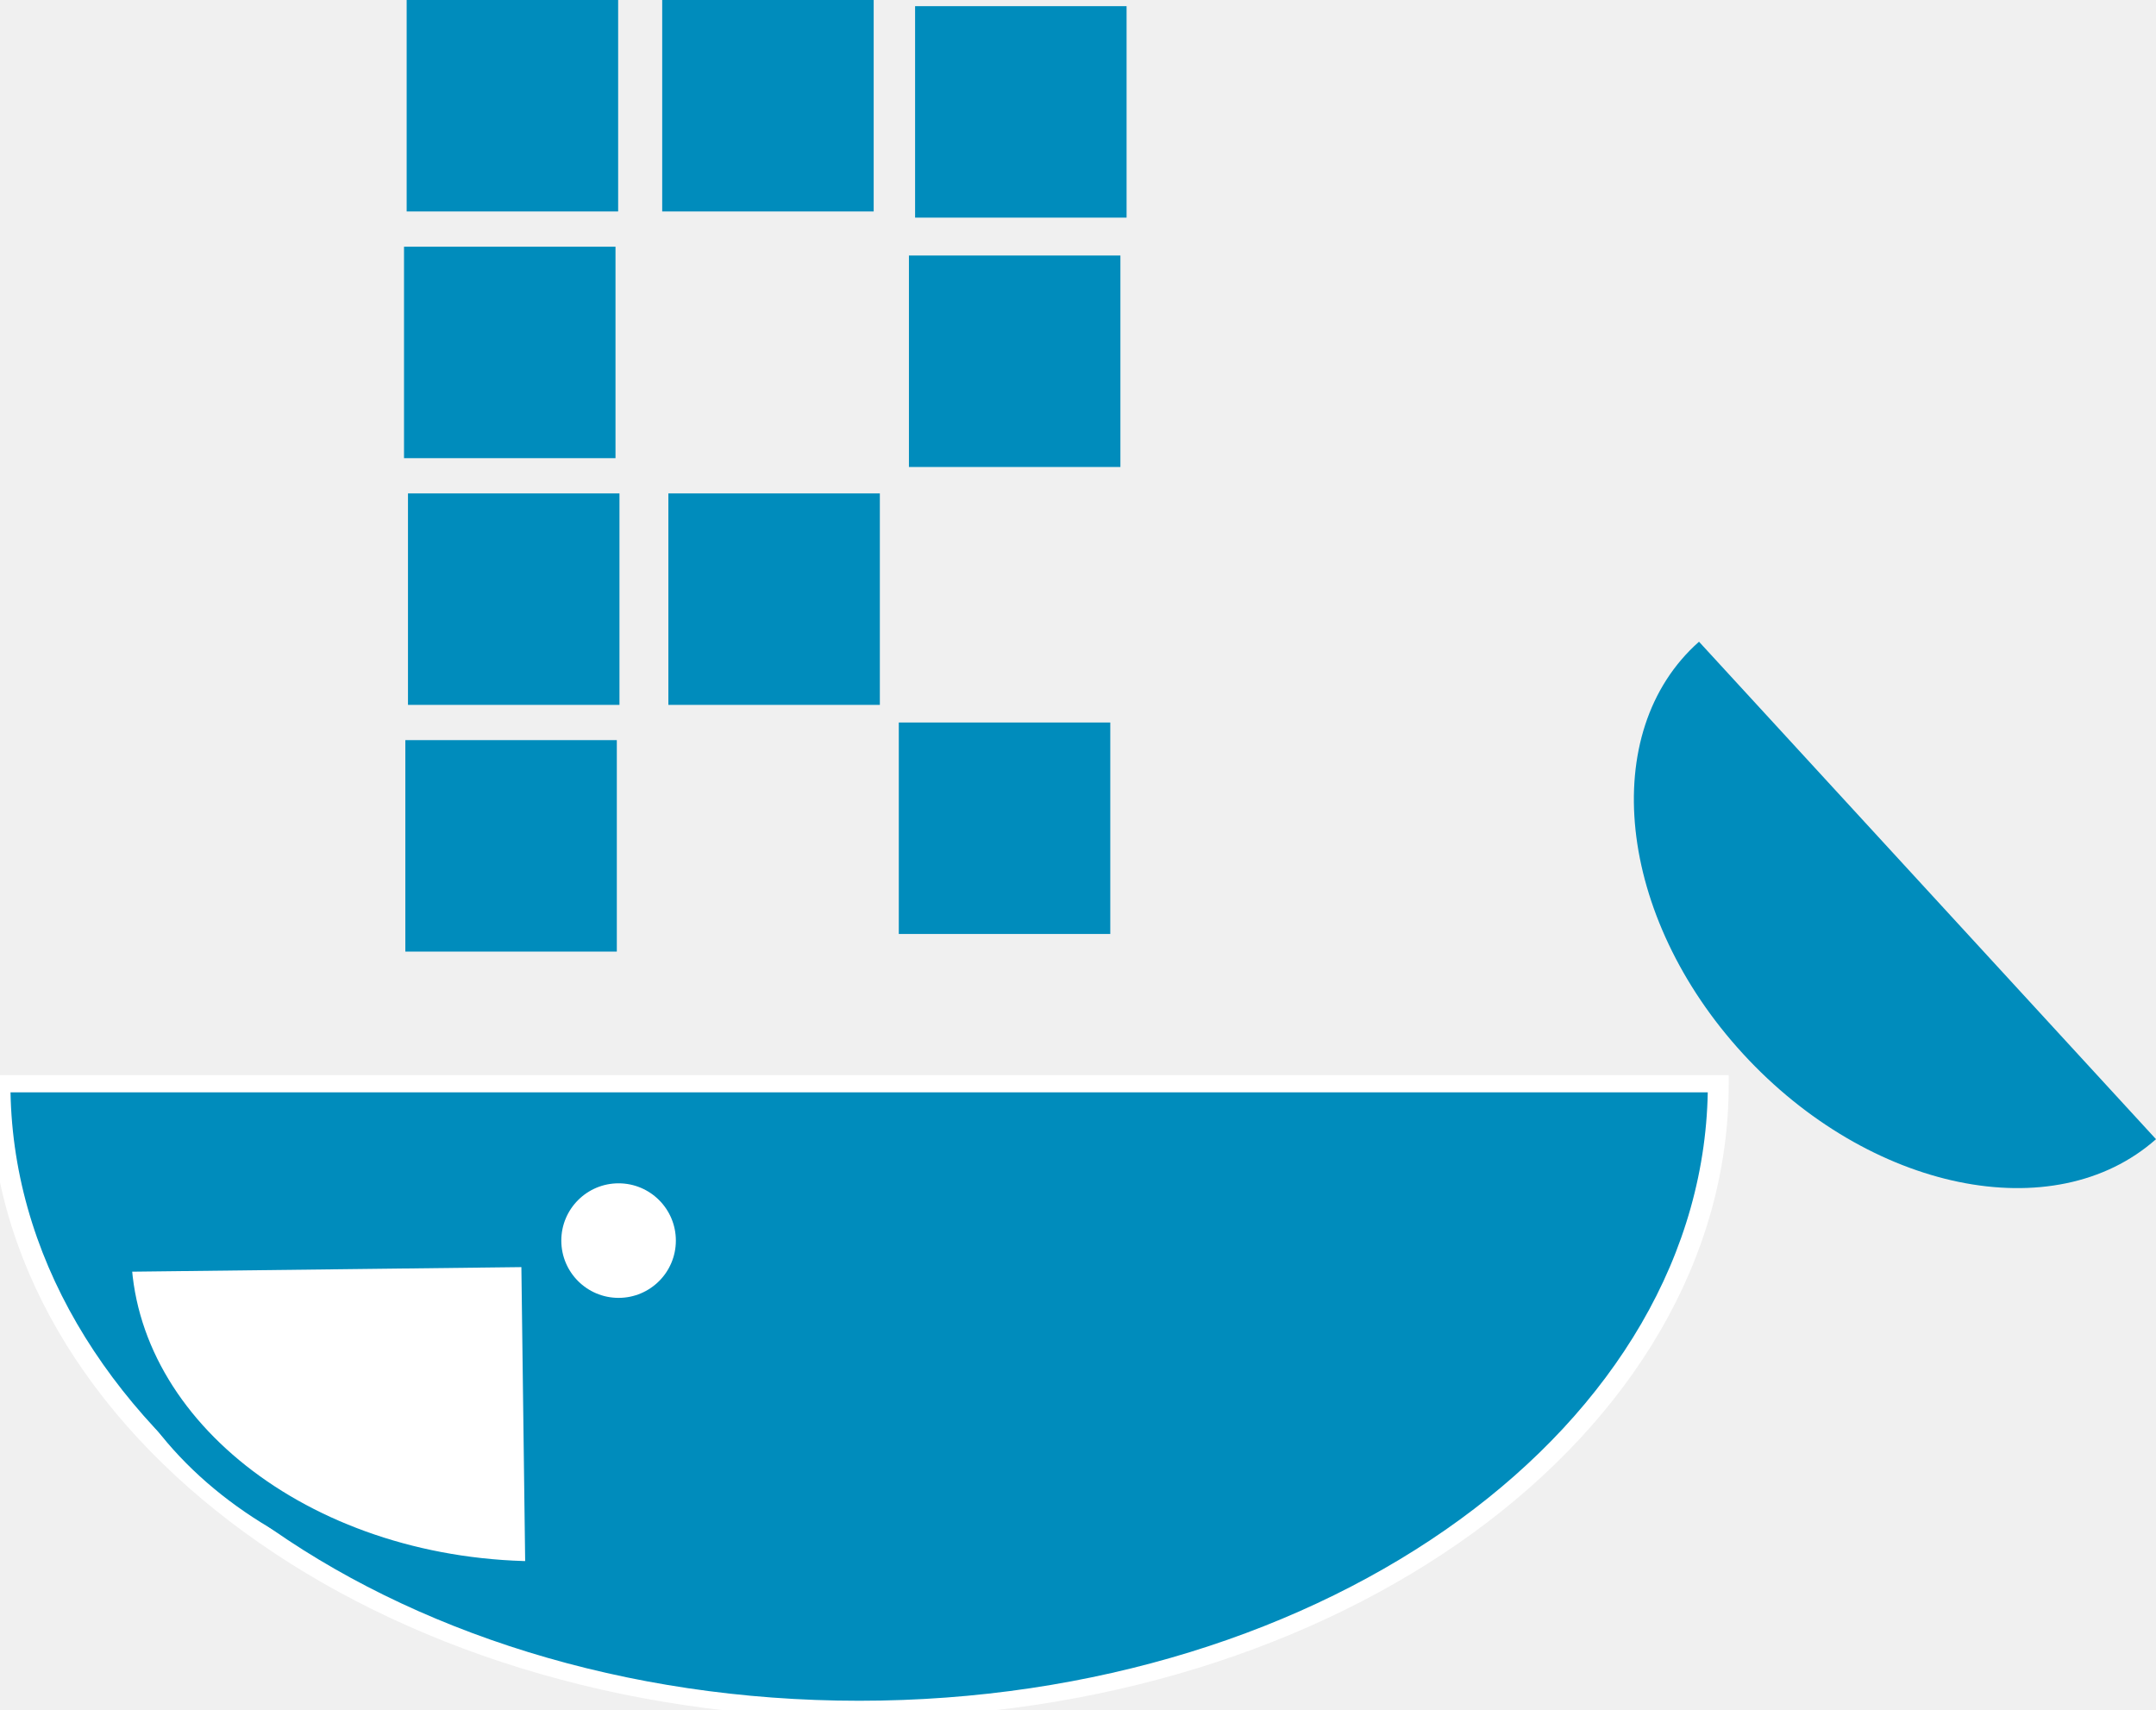
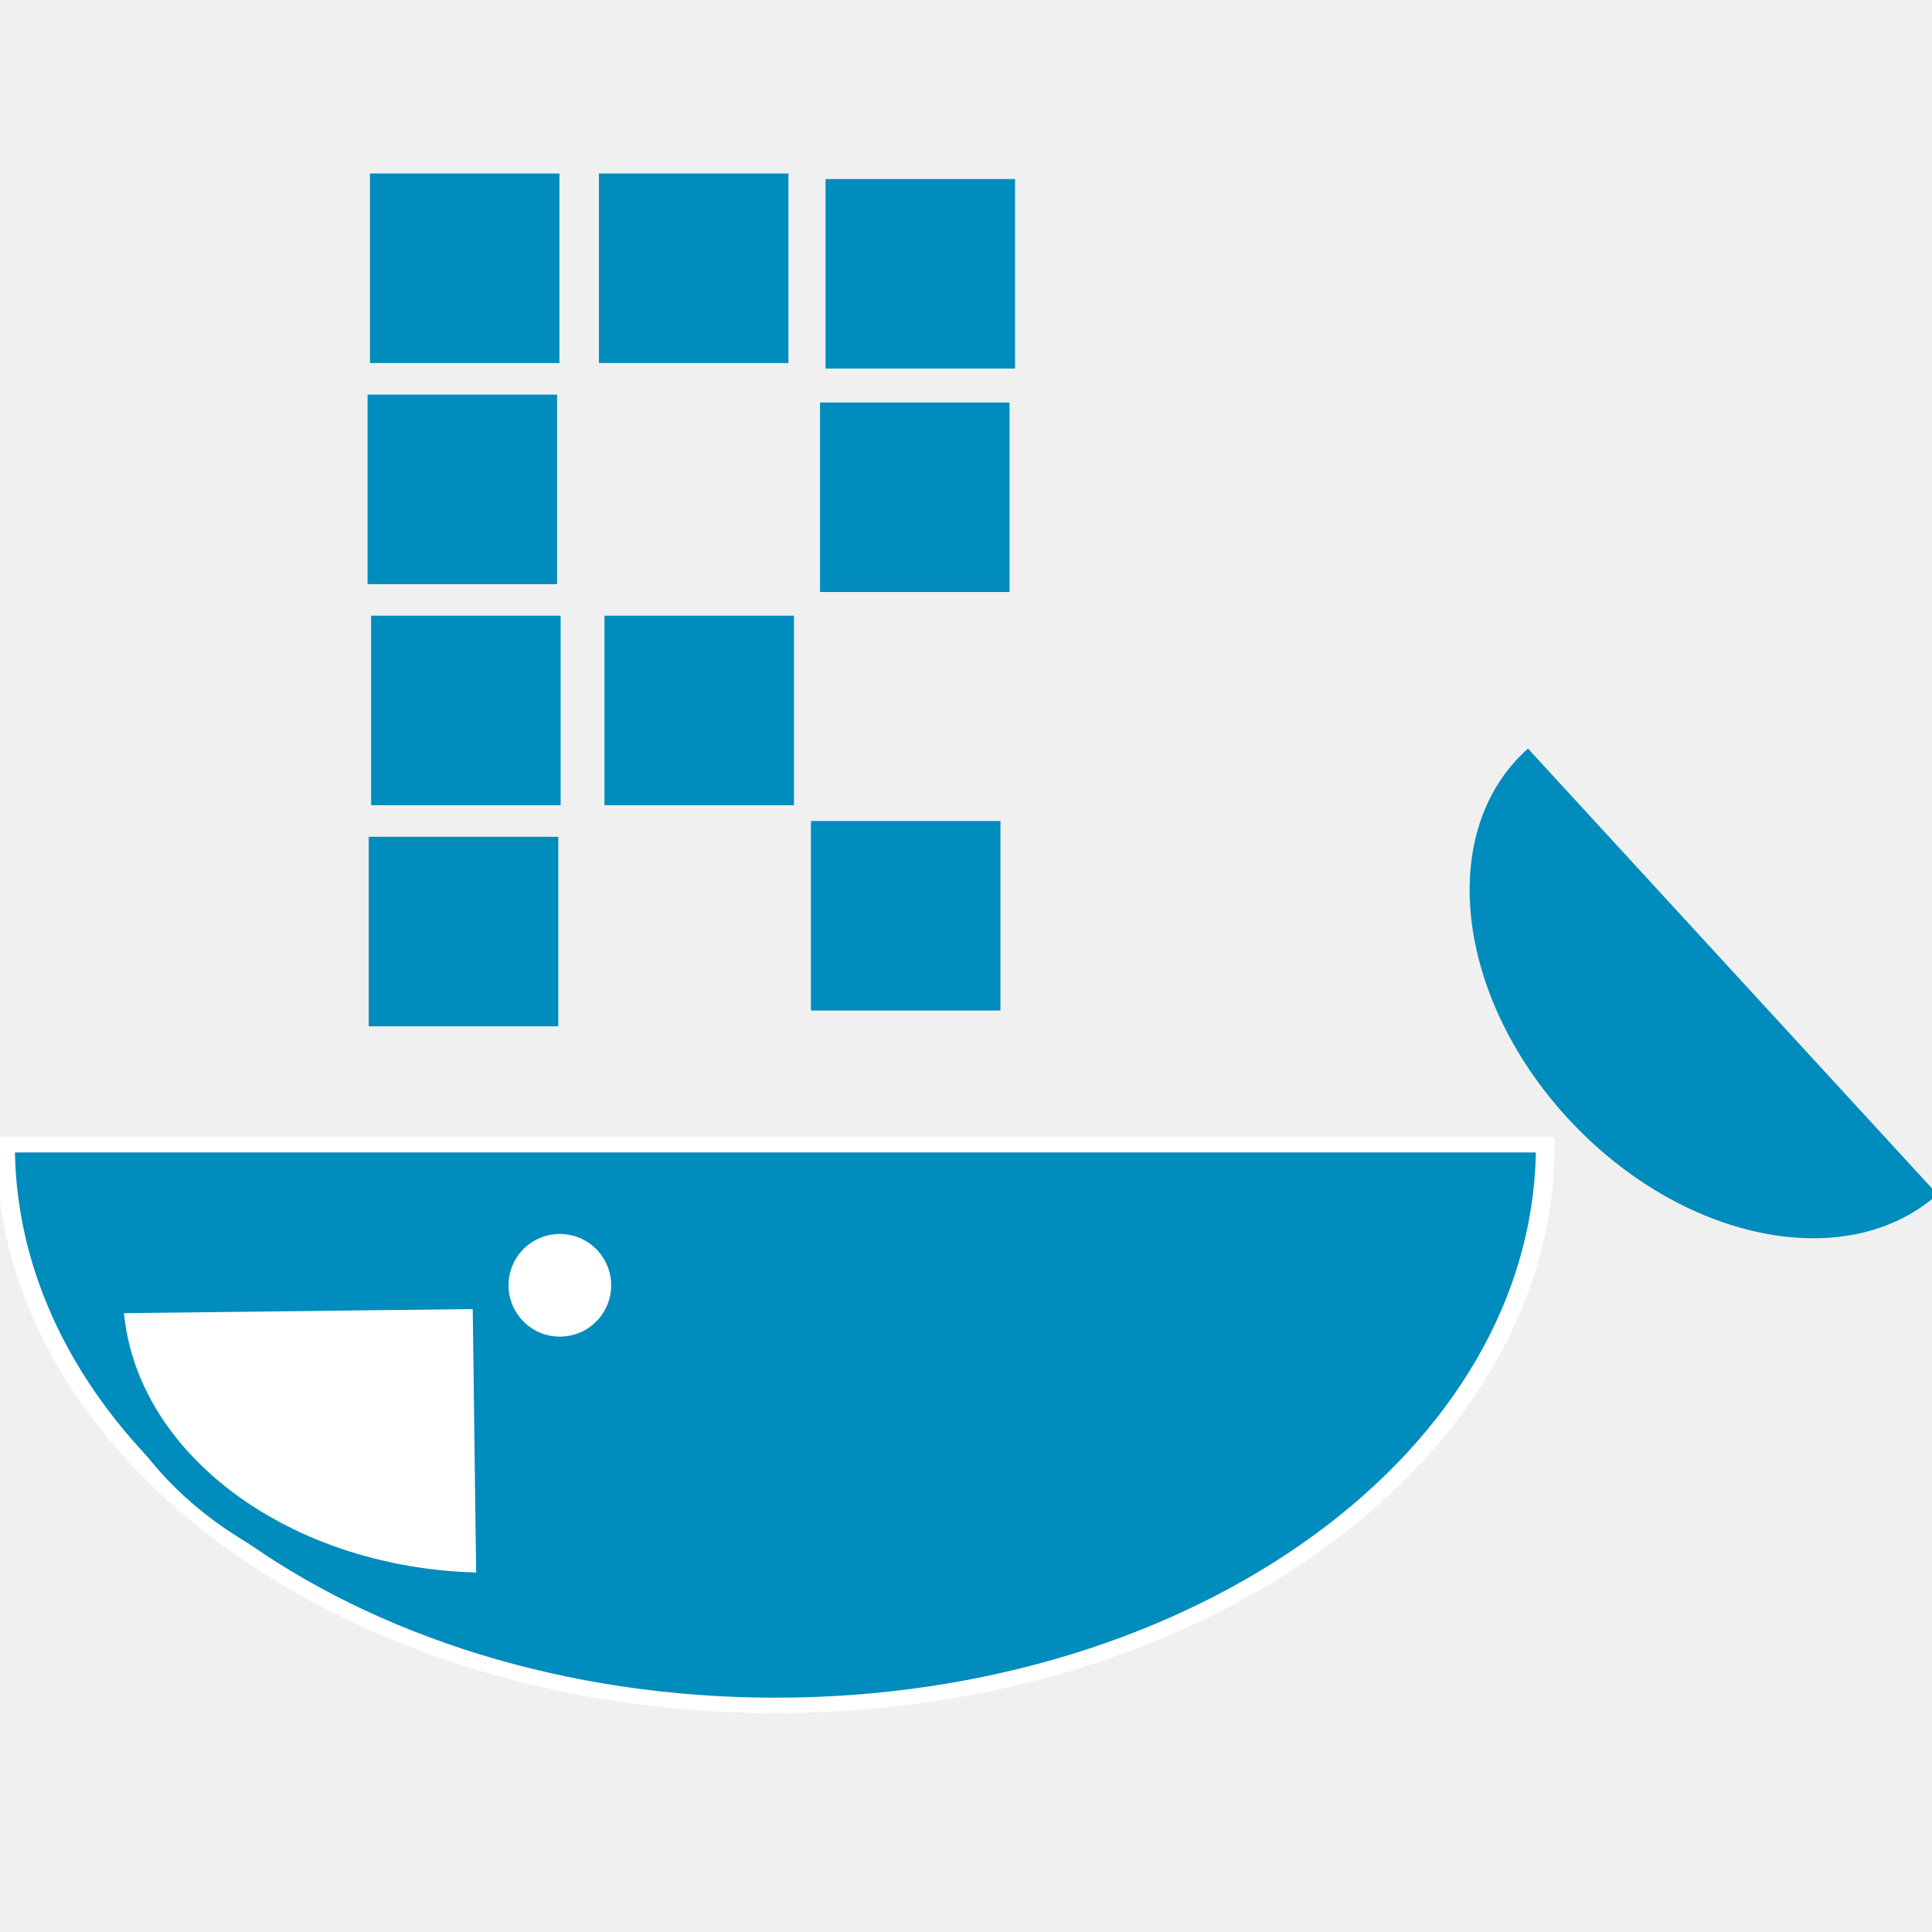
- <svg xmlns="http://www.w3.org/2000/svg" width="699.067" height="554.286" id="svg2" version="1.1">
+ <svg xmlns="http://www.w3.org/2000/svg" width="699.07" height="699.07" id="svg2" version="1.1">
  <defs id="defs4" />
-   <g id="layer1" transform="translate(-22.85717,-198.0764)">
-     <rect style="fill:#008cbc;fill-opacity:1;stroke:none" id="rect2985" width="68.571" height="68.571" x="154.286" y="438.076" />
-     <rect style="fill:#008cbc;fill-opacity:1;stroke:none" id="rect2985-7" width="68.571" height="68.571" x="155.143" y="358.076" />
-     <rect style="fill:#008cbc;fill-opacity:1;stroke:none" id="rect2985-5" width="68.571" height="68.571" x="153.857" y="278.076" />
-     <rect style="fill:#008cbc;fill-opacity:1;stroke:none" id="rect2985-7-2" width="68.571" height="68.571" x="154.714" y="198.076" />
-     <rect style="fill:#008cbc;fill-opacity:1;stroke:none" id="rect2985-5-2" width="68.571" height="68.571" x="319.571" y="200.076" />
-     <rect style="fill:#008cbc;fill-opacity:1;stroke:none" id="rect2985-7-2-1" width="68.571" height="68.571" x="237.571" y="198.076" />
-     <rect style="fill:#008cbc;fill-opacity:1;stroke:none" id="rect2985-6" width="68.571" height="68.571" x="239.571" y="358.076" />
-     <rect style="fill:#008cbc;fill-opacity:1;stroke:none" id="rect2985-7-0" width="68.571" height="68.571" x="317.571" y="280.934" />
-     <rect style="fill:#008cbc;fill-opacity:1;stroke:none" id="rect2985-6-8" width="68.571" height="68.571" x="314.286" y="432.362" />
-     <path style="fill:#008cbc;fill-opacity:1;stroke:#ffffff;stroke-opacity:1;stroke-width:2.743;stroke-miterlimit:4;stroke-dasharray:none" id="path3866" d="m 508.571,823.791 c 0,55.228 -50.528,100 -112.857,100 -62.329,0 -112.857,-44.772 -112.857,-100 0,0 0,0 0,0 l 112.857,0 z" transform="matrix(2.468354,0,0,2.028571,-675.3346,-1121.613)" />
-     <path style="fill:#ffffff;fill-opacity:1;stroke:none" id="path3872" d="m 302.857,610.934 a 25.714,21.429 0 1 1 -51.429,0 25.714,21.429 0 1 1 51.429,0 z" transform="matrix(0.7222222,0,0,0.8666667,23.26984,70.88638)" />
-     <path style="fill:#008cbc;fill-opacity:1;stroke:none" id="path3866-8" d="m 508.571,823.791 c 0,55.228 -50.528,100 -112.857,100 -62.329,0 -112.857,-44.772 -112.857,-100 0,0 0,0 0,0 l 112.857,0 z" transform="matrix(0.6564793,0.7146875,-0.5979172,0.5299827,880.6161,-232.5858)" />
-     <path style="fill:#ffffff;fill-opacity:1;stroke:#008cbc;stroke-width:12.753;stroke-miterlimit:4;stroke-opacity:1;stroke-dasharray:none" id="path3866-1" d="M 508.571,823.791 A 112.857,140.845 0 0 1 396.238,964.634 l -0.524,-140.844 z" transform="matrix(0.0122882,0.9535956,-0.9873547,0.00801576,1006.638,218.8539)" />
+   <g id="layer1" transform="translate(-22.85717,-53.29222)">
+     <rect style="fill:#008cbc;fill-opacity:1;stroke:none" id="rect2985" width="68.571" height="68.571" x="156.286" y="356.076" />
+     <rect style="fill:#008cbc;fill-opacity:1;stroke:none" id="rect2985-7" width="68.571" height="68.571" x="157.143" y="276.076" />
+     <rect style="fill:#008cbc;fill-opacity:1;stroke:none" id="rect2985-5" width="68.571" height="68.571" x="155.857" y="196.076" />
+     <rect style="fill:#008cbc;fill-opacity:1;stroke:none" id="rect2985-7-2" width="68.571" height="68.571" x="156.714" y="116.076" />
+     <rect style="fill:#008cbc;fill-opacity:1;stroke:none" id="rect2985-5-2" width="68.571" height="68.571" x="321.571" y="118.076" />
+     <rect style="fill:#008cbc;fill-opacity:1;stroke:none" id="rect2985-7-2-1" width="68.571" height="68.571" x="239.571" y="116.076" />
+     <rect style="fill:#008cbc;fill-opacity:1;stroke:none" id="rect2985-6" width="68.571" height="68.571" x="241.571" y="276.076" />
+     <rect style="fill:#008cbc;fill-opacity:1;stroke:none" id="rect2985-7-0" width="68.571" height="68.571" x="319.571" y="198.934" />
+     <rect style="fill:#008cbc;fill-opacity:1;stroke:none" id="rect2985-6-8" width="68.571" height="68.571" x="316.286" y="350.362" />
+     <path style="fill:#008cbc;fill-opacity:1;stroke:#ffffff;stroke-width:2.743;stroke-miterlimit:4;stroke-opacity:1;stroke-dasharray:none" id="path3866" d="m 508.571,823.791 a 112.857,100 0 1 1 -225.714,0 l 112.857,0 z" transform="matrix(2.468354,0,0,2.028571,-673.3346,-1203.613)" />
+     <path style="fill:#ffffff;fill-opacity:1;stroke:none" id="path3872" d="m 302.857,610.934 a 25.714,21.429 0 1 1 -51.429,0 25.714,21.429 0 1 1 51.429,0 z" transform="matrix(0.7222222,0,0,0.8666667,25.26984,-11.11362)" />
+     <path style="fill:#008cbc;fill-opacity:1;stroke:none" id="path3866-8" d="m 508.571,823.791 a 112.857,100 0 1 1 -225.714,0 l 112.857,0 z" transform="matrix(0.6564793,0.7146875,-0.5979172,0.5299827,882.6161,-314.5858)" />
+     <path style="fill:#ffffff;fill-opacity:1;stroke:#008cbc;stroke-width:12.753;stroke-miterlimit:4;stroke-opacity:1;stroke-dasharray:none" id="path3866-1" d="M 508.571,823.791 A 112.857,140.845 0 0 1 396.238,964.634 l -0.524,-140.844 z" transform="matrix(0.0122882,0.9535956,-0.9873547,0.00801576,1008.638,136.8539)" />
  </g>
</svg>
